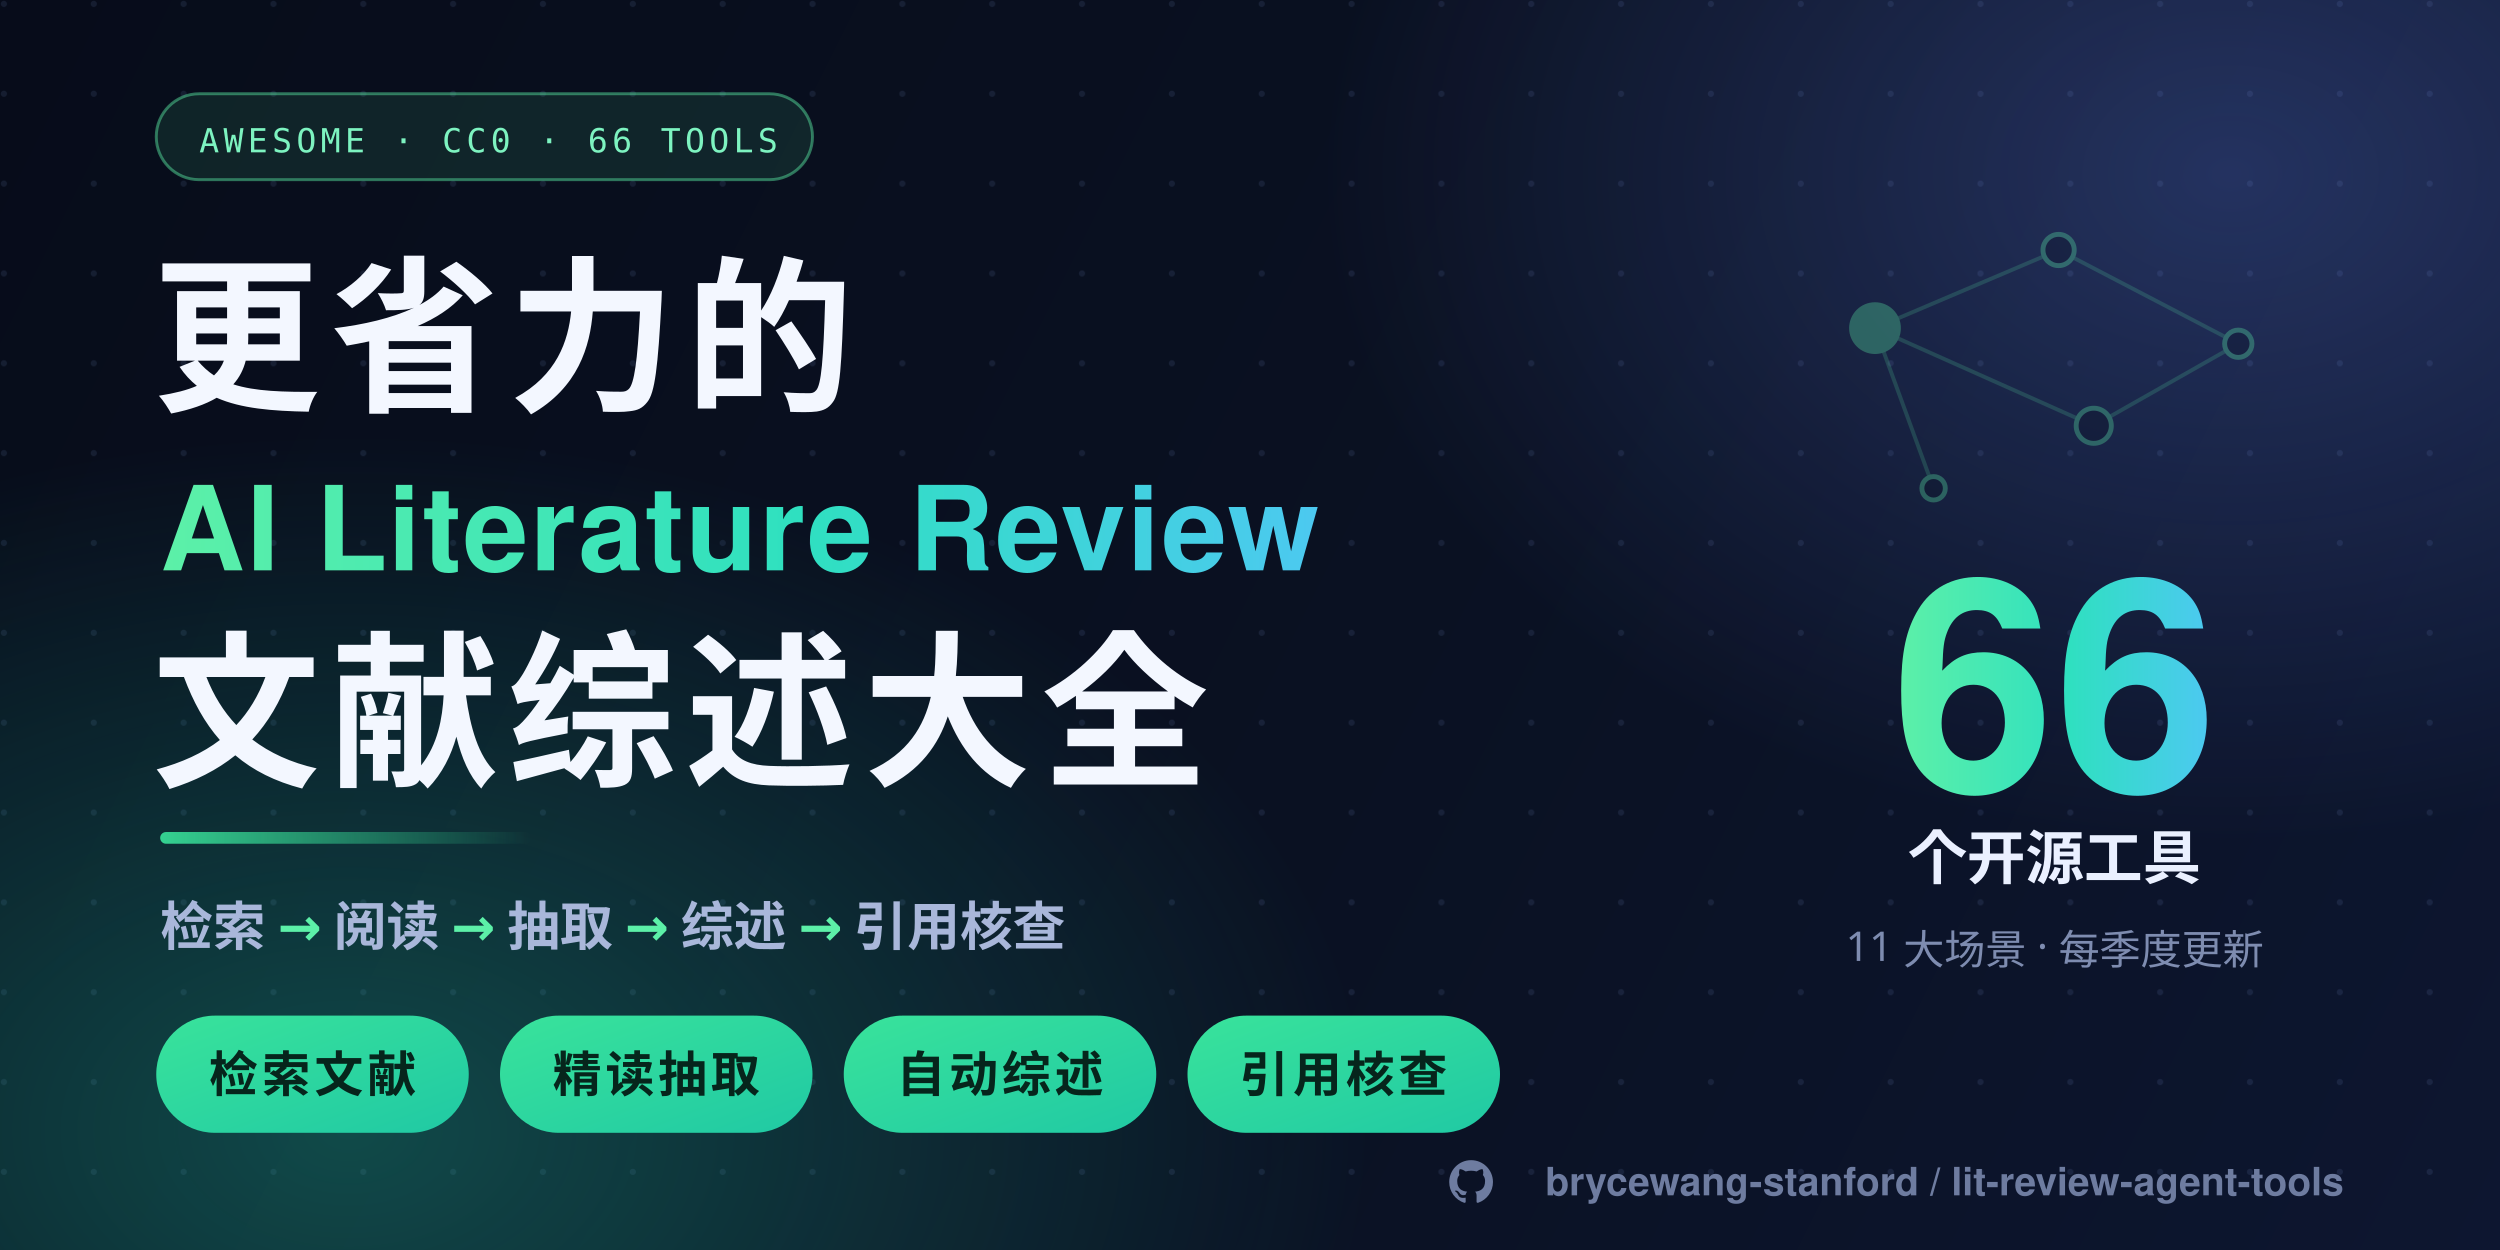
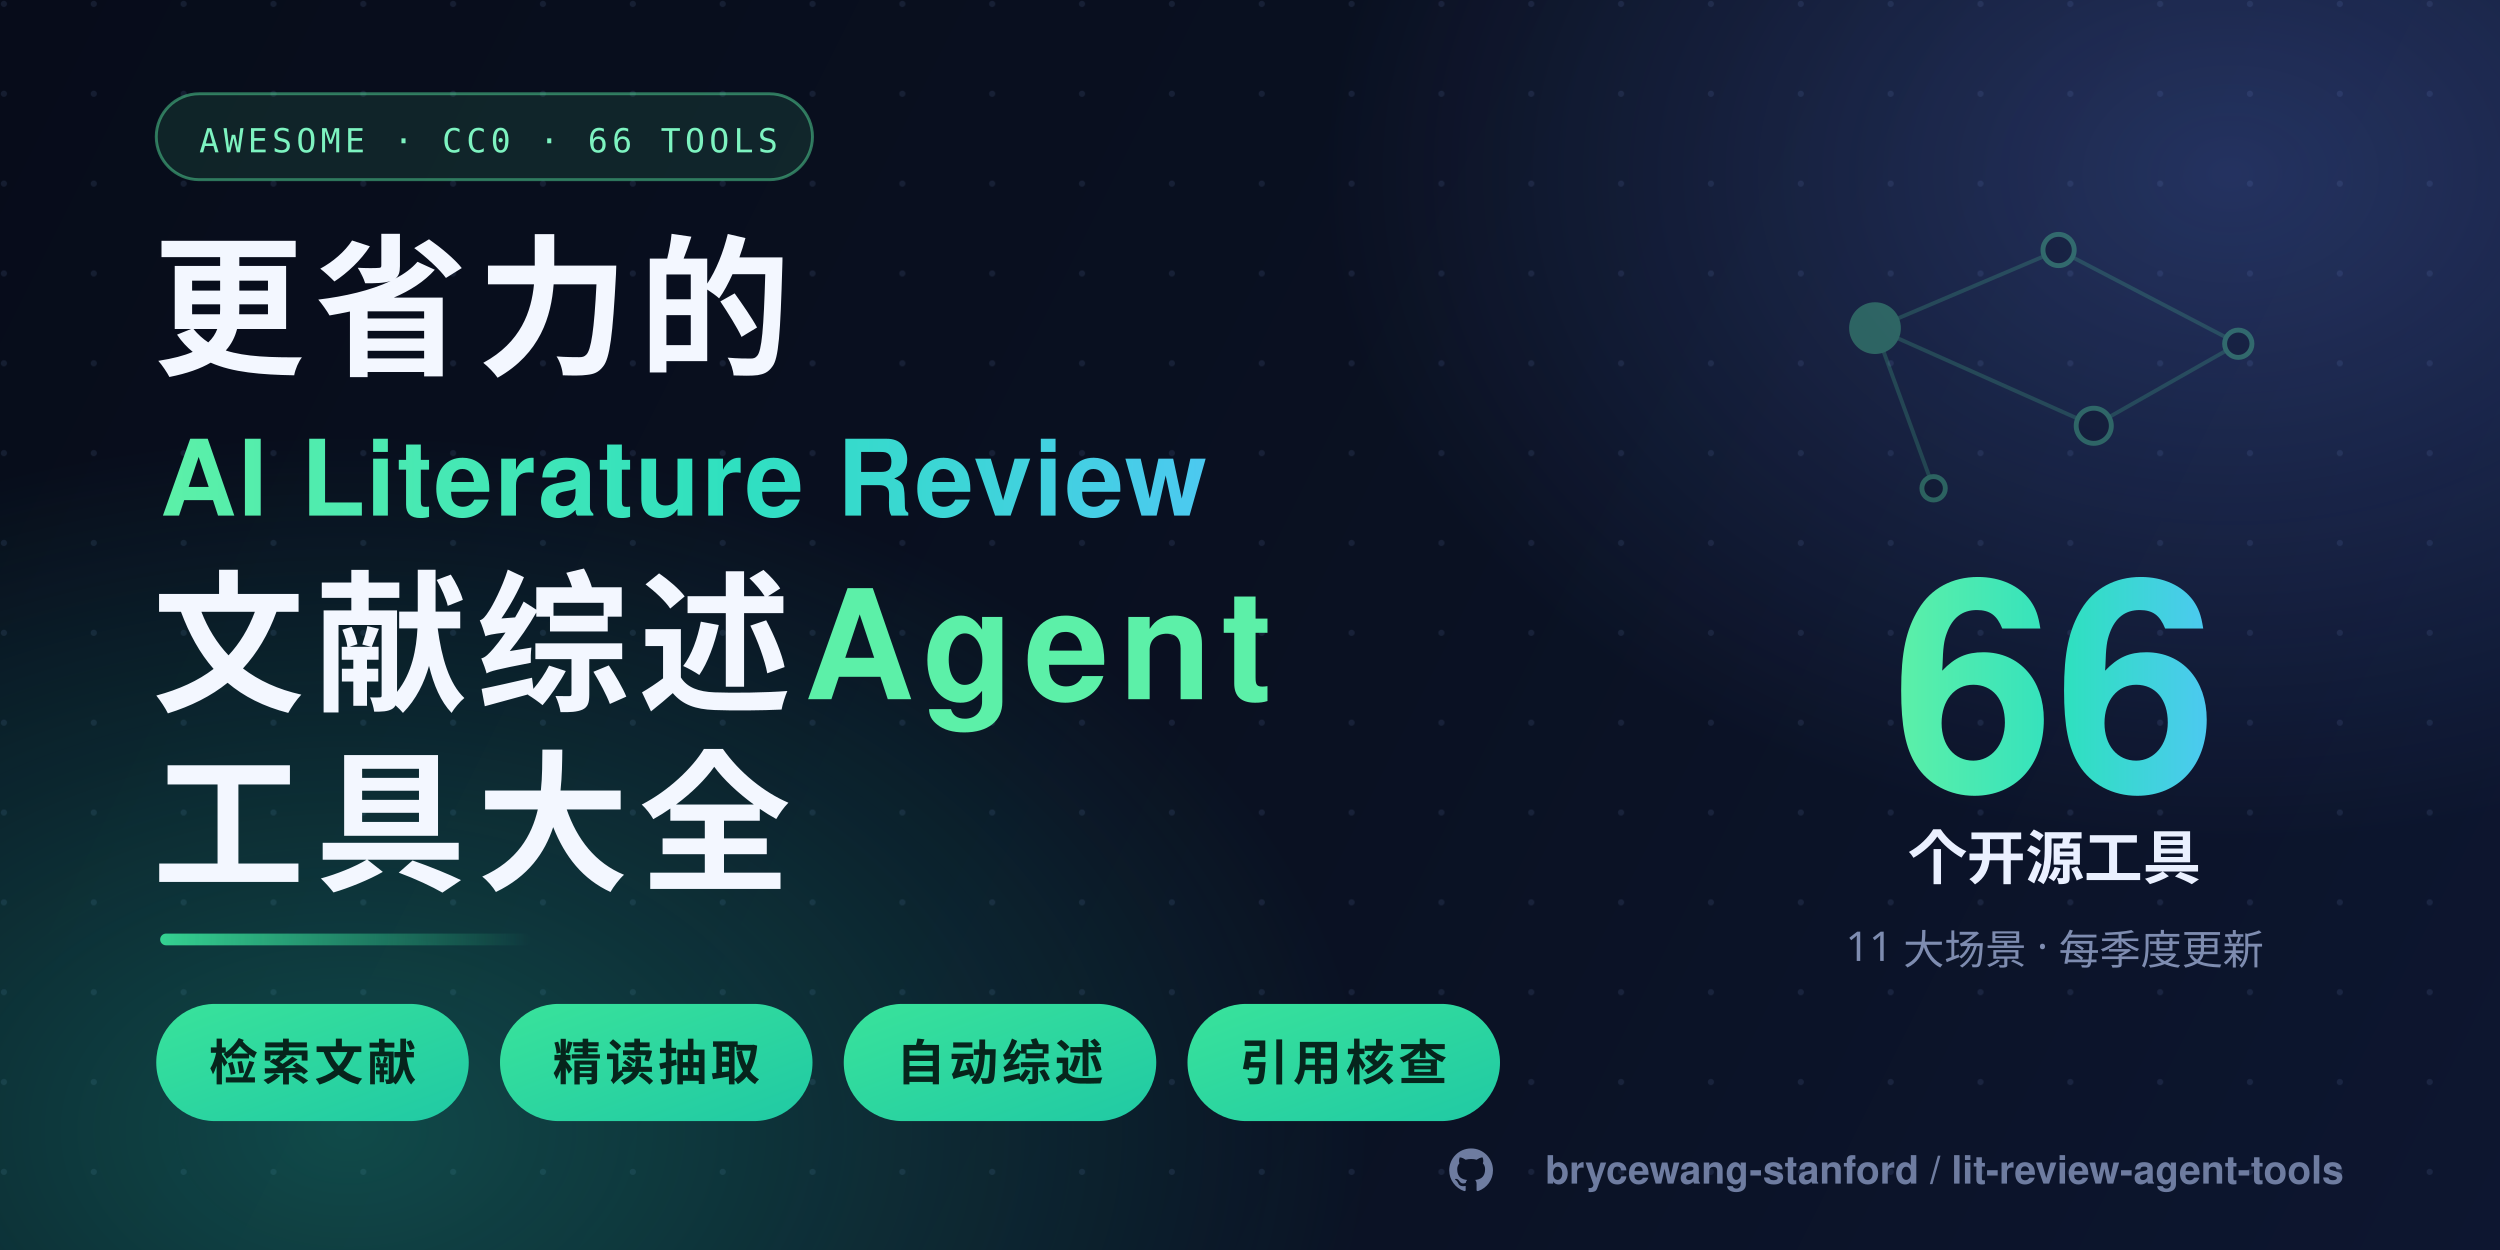
- <svg xmlns="http://www.w3.org/2000/svg" xmlns:xlink="http://www.w3.org/1999/xlink" width="1280" height="640" viewBox="0 0 1280 640" role="img" aria-label="Awesome AI Literature Review Agents and Tools - 更省力的 AI 文献综述大全">
+ <svg xmlns="http://www.w3.org/2000/svg" xmlns:xlink="http://www.w3.org/1999/xlink" width="1280" height="640" viewBox="0 0 1280 640" role="img" aria-label="Awesome AI Literature Review Agents and Tools - 更省力的 AI 文献综述 Agent 工具大全">
  <defs>
    <linearGradient id="bg" x1="0" y1="0" x2="1280" y2="640" gradientUnits="userSpaceOnUse">
      <stop offset="0" stop-color="#070C1A" />
      <stop offset="0.55" stop-color="#0A1122" />
      <stop offset="1" stop-color="#0D1630" />
    </linearGradient>
    <radialGradient id="glowGreen" cx="0.5" cy="0.5" r="0.5">
      <stop offset="0" stop-color="#22D3AE" stop-opacity="0.30" />
      <stop offset="1" stop-color="#22D3AE" stop-opacity="0" />
    </radialGradient>
    <radialGradient id="glowBlue" cx="0.5" cy="0.5" r="0.5">
      <stop offset="0" stop-color="#6C8CFF" stop-opacity="0.26" />
      <stop offset="1" stop-color="#6C8CFF" stop-opacity="0" />
    </radialGradient>
    <linearGradient id="mint" x1="0" y1="0" x2="1" y2="0">
      <stop offset="0" stop-color="#5CF0A8" />
      <stop offset="0.55" stop-color="#2FE0C0" />
      <stop offset="1" stop-color="#4CC9F0" />
    </linearGradient>
    <linearGradient id="pillGrad" x1="0" y1="0" x2="1" y2="1">
      <stop offset="0" stop-color="#39E39B" />
      <stop offset="1" stop-color="#20C9A4" />
    </linearGradient>
    <linearGradient id="rule" x1="0" y1="0" x2="1" y2="0">
      <stop offset="0" stop-color="#39E39B" stop-opacity="0.9" />
      <stop offset="1" stop-color="#39E39B" stop-opacity="0" />
    </linearGradient>
    <pattern id="dots" width="46" height="46" patternUnits="userSpaceOnUse">
      <circle cx="2" cy="2" r="1.6" fill="#9FB6FF" fill-opacity="0.10" />
    </pattern>
    <g id="glyphGithub">
      <path d="M8 0C3.58 0 0 3.58 0 8c0 3.54 2.29 6.53 5.47 7.59.4.07.55-.17.55-.38 0-.19-.01-.82-.01-1.49-2.01.37-2.53-.49-2.69-.94-.09-.23-.48-.94-.82-1.13-.28-.15-.68-.52-.01-.53.63-.01 1.08.58 1.23.82.72 1.21 1.87.87 2.33.66.07-.52.28-.87.51-1.07-1.78-.2-3.64-.89-3.64-3.95 0-.87.31-1.59.82-2.15-.08-.2-.36-1.02.08-2.12 0 0 .67-.21 2.2.82.64-.18 1.32-.27 2-.27s1.36.09 2 .27c1.53-1.04 2.2-.82 2.2-.82.44 1.1.16 1.92.08 2.12.51.56.82 1.27.82 2.15 0 3.07-1.87 3.75-3.65 3.95.29.25.54.73.54 1.48 0 1.07-.01 1.93-.01 2.2 0 .21.15.46.55.38A8.012 8.012 0 0 0 16 8c0-4.42-3.58-8-8-8z" />
    </g>
  </defs>
  <style>
    .cjk  { font-family: "PingFang SC","Hiragino Sans GB","Source Han Sans SC","Noto Sans SC","Microsoft YaHei","Heiti SC",sans-serif; }
    .lat  { font-family: "Helvetica Neue",Helvetica,Arial,"Segoe UI",sans-serif; }
    .mono { font-family: ui-monospace,"SF Mono",SFMono-Regular,Menlo,Consolas,monospace; }
-     .h1   { font-size: 86px; font-weight: 800; fill: #F3F7FF; letter-spacing: 5px; }
-     .h2   { font-size: 60px; font-weight: 800; fill: url(#mint); letter-spacing: 1px; }
+     .h1   { font-size: 78px; font-weight: 800; fill: #F3F7FF; letter-spacing: 5px; }
+     .h2   { font-size: 54px; font-weight: 800; fill: url(#mint); letter-spacing: 1px; }
    .pill { font-size: 25px; font-weight: 700; fill: #06251C; letter-spacing: 2px; }
  </style>
  <rect width="1280" height="640" fill="url(#bg)" />
  <rect width="1280" height="640" fill="url(#dots)" />
  <ellipse cx="180" cy="580" rx="520" ry="360" fill="url(#glowGreen)" />
  <ellipse cx="1140" cy="90" rx="460" ry="340" fill="url(#glowBlue)" />
  <rect x="80" y="48" width="336" height="44" rx="22" fill="#5CF0A8" fill-opacity="0.10" stroke="#5CF0A8" stroke-opacity="0.45" stroke-width="1.5" />
  <text class="mono" x="102" y="78" font-size="17" letter-spacing="2.2" fill="#7DF3C0">AWESOME · CC0 · 66 TOOLS</text>
-   <text class="cjk h1" x="78" y="204">更省力的</text>
-   <text class="lat h2" x="82" y="292">AI Literature Review</text>
-   <text class="cjk h1" x="78" y="396">文献综述大全</text>
-   <rect x="82" y="426" width="190" height="6" rx="3" fill="url(#rule)" />
-   <text class="cjk" x="82" y="484" font-size="27" font-weight="600" fill="#A9B7DA">检索 <tspan fill="#5CF0A8">→</tspan> 阅读 <tspan fill="#5CF0A8">→</tspan> 抽取 <tspan fill="#5CF0A8">→</tspan> 综述 <tspan fill="#5CF0A8">→</tspan> 引用核查</text>
-   <rect x="80" y="520" width="160" height="60" rx="30" fill="url(#pillGrad)" />
-   <text class="cjk pill" x="160" y="559" text-anchor="middle">检索文献</text>
-   <rect x="256" y="520" width="160" height="60" rx="30" fill="url(#pillGrad)" />
-   <text class="cjk pill" x="336" y="559" text-anchor="middle">精读抽取</text>
-   <rect x="432" y="520" width="160" height="60" rx="30" fill="url(#pillGrad)" />
-   <text class="cjk pill" x="512" y="559" text-anchor="middle">自动综述</text>
-   <rect x="608" y="520" width="160" height="60" rx="30" fill="url(#pillGrad)" />
-   <text class="cjk pill" x="688" y="559" text-anchor="middle">引用核查</text>
+   <text class="cjk h1" x="78" y="186">更省力的</text>
+   <text class="lat h2" x="82" y="264">AI Literature Review</text>
+   <text class="cjk h1" x="78" y="358">文献综述 <tspan class="lat" dx="-16" fill="#5CF0A8">Agent</tspan>
+   </text>
+   <text class="cjk h1" x="78" y="450">工具大全</text>
+   <rect x="82" y="478" width="190" height="6" rx="3" fill="url(#rule)" />
+   <rect x="80" y="514" width="160" height="60" rx="30" fill="url(#pillGrad)" />
+   <text class="cjk pill" x="160" y="553" text-anchor="middle">检索文献</text>
+   <rect x="256" y="514" width="160" height="60" rx="30" fill="url(#pillGrad)" />
+   <text class="cjk pill" x="336" y="553" text-anchor="middle">精读抽取</text>
+   <rect x="432" y="514" width="160" height="60" rx="30" fill="url(#pillGrad)" />
+   <text class="cjk pill" x="512" y="553" text-anchor="middle">自动综述</text>
+   <rect x="608" y="514" width="160" height="60" rx="30" fill="url(#pillGrad)" />
+   <text class="cjk pill" x="688" y="553" text-anchor="middle">引用核查</text>
  <g opacity="0.32">
    <g stroke="#5CF0A8" stroke-width="2" stroke-opacity="0.55">
      <path d="M960 168 1054 128M960 168 1072 218M1054 128 1146 176M1072 218 1146 176M960 168 990 250" />
    </g>
    <g fill="#0A1122" stroke="#5CF0A8" stroke-width="2.5">
      <circle cx="960" cy="168" r="12" fill="#5CF0A8" />
      <circle cx="1054" cy="128" r="8" />
      <circle cx="1072" cy="218" r="9" />
      <circle cx="1146" cy="176" r="7" />
      <circle cx="990" cy="250" r="6" />
    </g>
  </g>
  <text class="lat" x="1052" y="404" text-anchor="middle" font-size="150" font-weight="800" fill="url(#mint)">66</text>
  <text class="cjk" x="1052" y="450" text-anchor="middle" font-size="30" font-weight="700" fill="#EAF0FF">个开源工具</text>
  <text class="cjk" x="1052" y="492" text-anchor="middle" font-size="21" font-weight="500" fill="#7E8CB0">11 大场景 · 每季度更新</text>
-   <g transform="translate(742,594) scale(1.4)" fill="#6E7CA0">
+   <g transform="translate(742,588) scale(1.4)" fill="#6E7CA0">
    <use xlink:href="#glyphGithub" href="#glyphGithub" />
  </g>
-   <text class="lat" x="1200" y="612" text-anchor="end" font-size="20" font-weight="600" fill="#6E7CA0">brycewang-stanford / lit-review-agent-tools</text>
+   <text class="lat" x="1200" y="606" text-anchor="end" font-size="20" font-weight="600" fill="#6E7CA0">brycewang-stanford / lit-review-agent-tools</text>
</svg>
